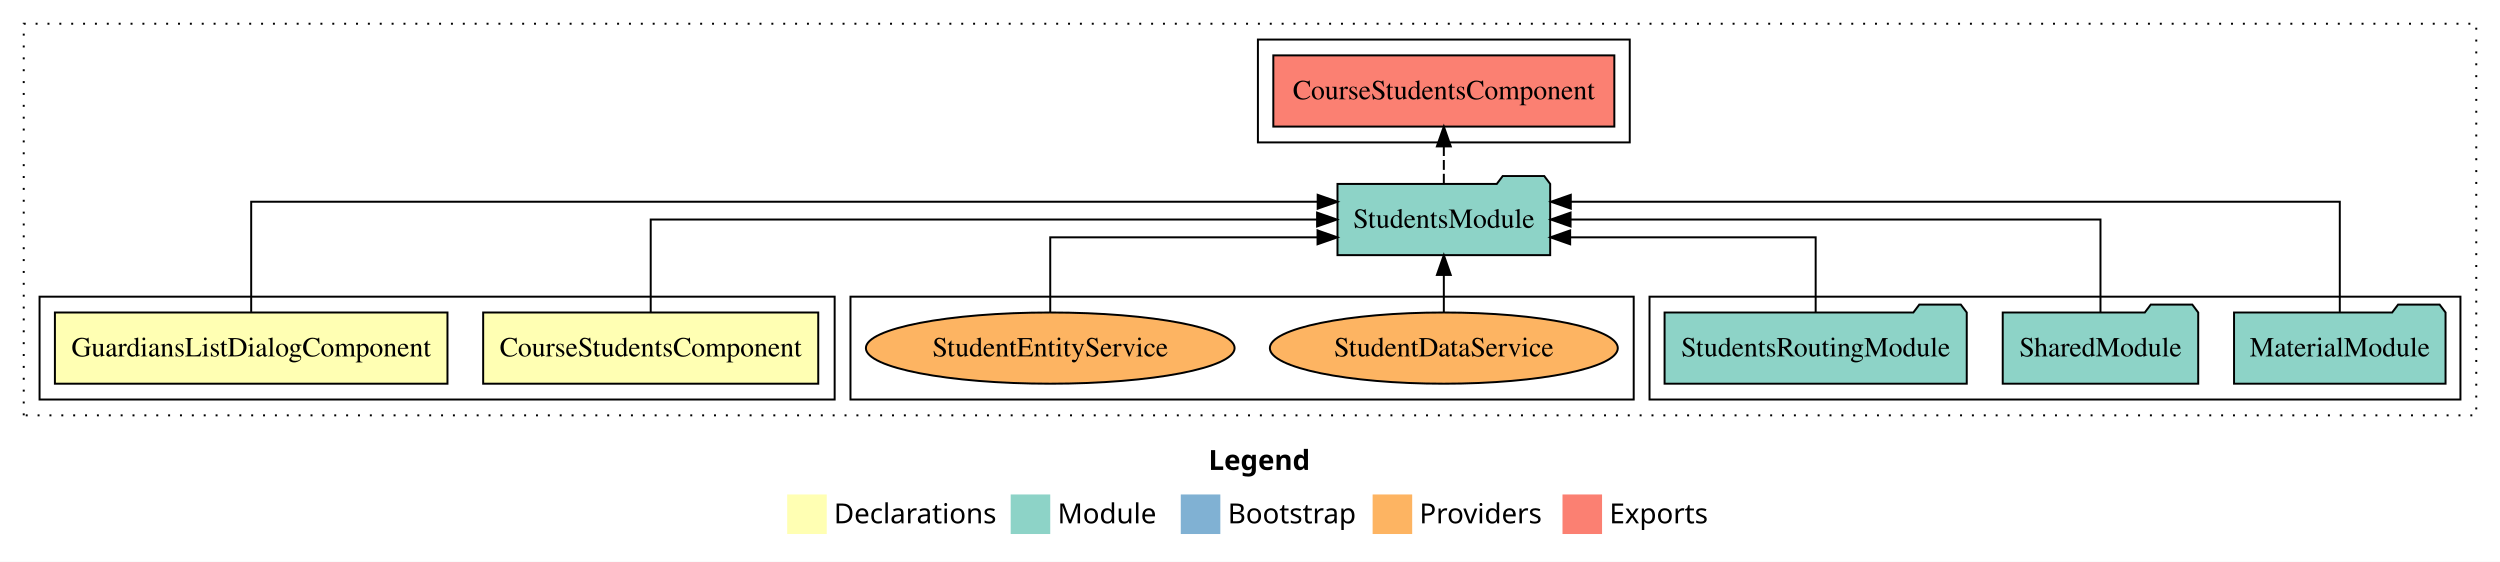
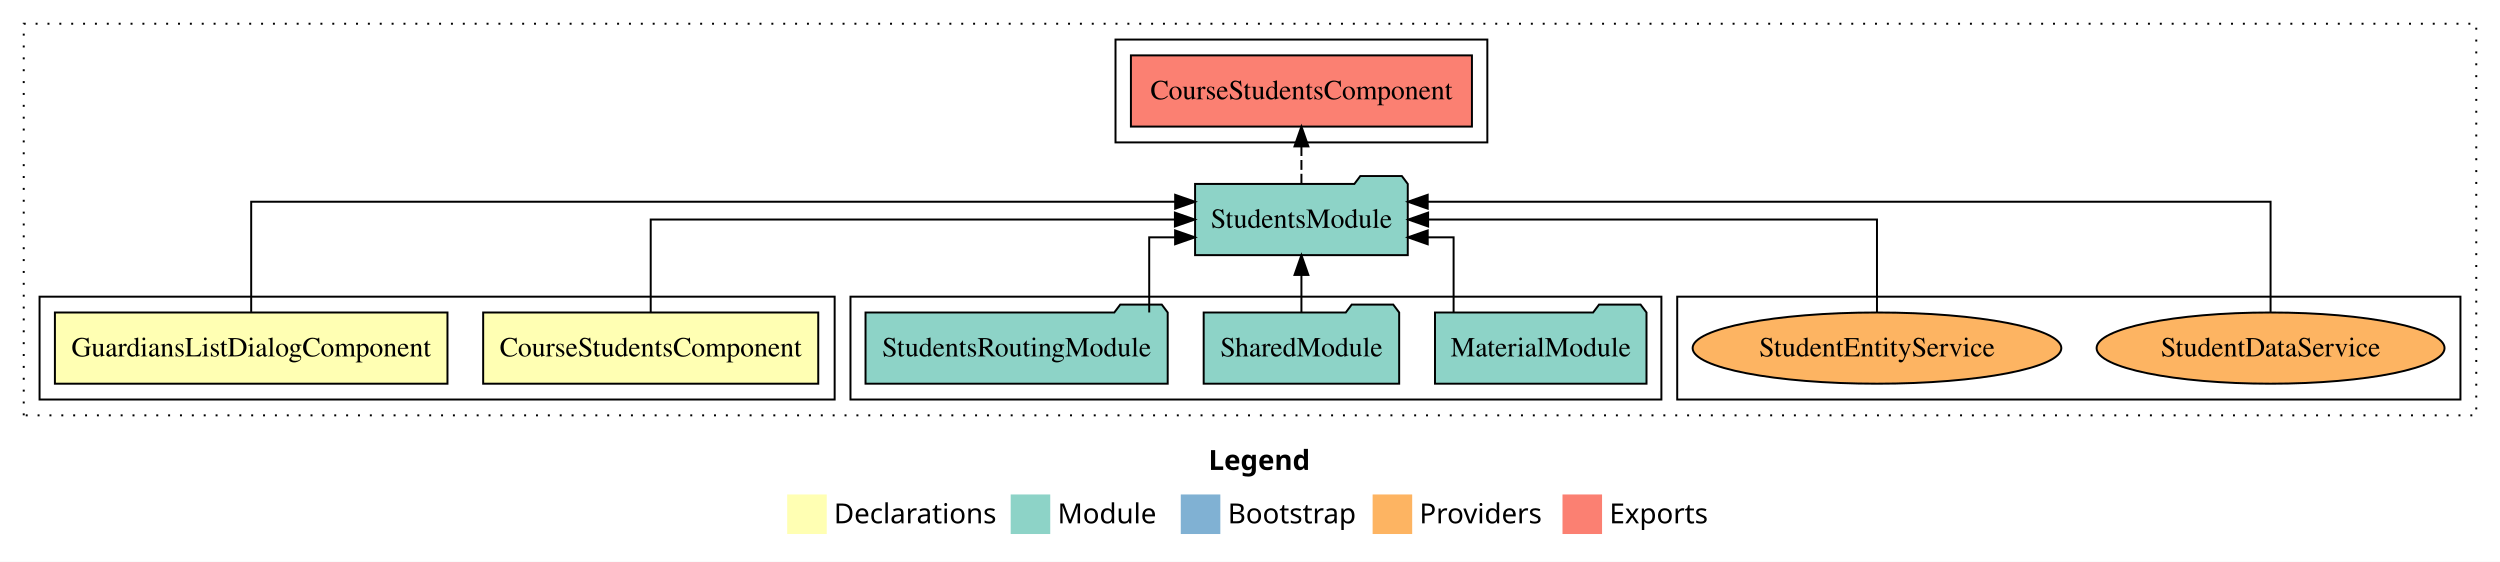
<svg xmlns="http://www.w3.org/2000/svg" width="1264pt" height="284pt" viewBox="0.00 0.00 1264.00 284.00">
  <g id="graph0" class="graph" transform="scale(1 1) rotate(0) translate(4 280)">
    <polygon fill="white" stroke="transparent" points="-4,4 -4,-280 1260,-280 1260,4 -4,4" />
    <text text-anchor="start" x="607.01" y="-42.4" font-family="sans-serif" font-weight="bold" font-size="14.00">Legend</text>
    <polygon fill="#ffffb3" stroke="transparent" points="394,-10 394,-30 414,-30 414,-10 394,-10" />
    <text text-anchor="start" x="417.63" y="-15.4" font-family="sans-serif" font-size="14.00">  Declarations</text>
    <polygon fill="#8dd3c7" stroke="transparent" points="507,-10 507,-30 527,-30 527,-10 507,-10" />
    <text text-anchor="start" x="530.73" y="-15.4" font-family="sans-serif" font-size="14.00">  Module</text>
    <polygon fill="#80b1d3" stroke="transparent" points="593,-10 593,-30 613,-30 613,-10 593,-10" />
    <text text-anchor="start" x="616.78" y="-15.4" font-family="sans-serif" font-size="14.00">  Bootstrap</text>
    <polygon fill="#fdb462" stroke="transparent" points="690,-10 690,-30 710,-30 710,-10 690,-10" />
    <text text-anchor="start" x="713.67" y="-15.4" font-family="sans-serif" font-size="14.00">  Providers</text>
    <polygon fill="#fb8072" stroke="transparent" points="786,-10 786,-30 806,-30 806,-10 786,-10" />
    <text text-anchor="start" x="809.73" y="-15.4" font-family="sans-serif" font-size="14.00">  Exports</text>
    <g id="clust1" class="cluster">
      <polygon fill="none" stroke="black" stroke-dasharray="1,5" points="8,-70 8,-268 1248,-268 1248,-70 8,-70" />
    </g>
-     <g id="clust6" class="cluster">
-       <polygon fill="none" stroke="black" points="632,-208 632,-260 820,-260 820,-208 632,-208" />
+     <g id="clust8" class="cluster">
+       <polygon fill="none" stroke="black" points="844,-78 844,-130 1240,-130 1240,-78 844,-78" />
    </g>
    <g id="clust5" class="cluster">
-       <polygon fill="none" stroke="black" points="830,-78 830,-130 1240,-130 1240,-78 830,-78" />
+       <polygon fill="none" stroke="black" points="426,-78 426,-130 836,-130 836,-78 426,-78" />
    </g>
-     <g id="clust8" class="cluster">
-       <polygon fill="none" stroke="black" points="426,-78 426,-130 822,-130 822,-78 426,-78" />
+     <g id="clust6" class="cluster">
+       <polygon fill="none" stroke="black" points="560,-208 560,-260 748,-260 748,-208 560,-208" />
    </g>
    <g id="clust2" class="cluster">
      <polygon fill="none" stroke="black" points="16,-78 16,-130 418,-130 418,-78 16,-78" />
    </g>
    <g id="node1" class="node">
      <polygon fill="#ffffb3" stroke="black" points="409.71,-122 240.29,-122 240.29,-86 409.71,-86 409.71,-122" />
      <text text-anchor="middle" x="325" y="-99.8" font-family="Times,serif" font-size="14.00">CourseStudentsComponent</text>
    </g>
    <g id="node3" class="node">
-       <polygon fill="#8dd3c7" stroke="black" points="779.77,-187 776.77,-191 755.77,-191 752.77,-187 672.23,-187 672.23,-151 779.77,-151 779.77,-187" />
-       <text text-anchor="middle" x="726" y="-164.8" font-family="Times,serif" font-size="14.00">StudentsModule</text>
+       <polygon fill="#8dd3c7" stroke="black" points="707.77,-187 704.77,-191 683.77,-191 680.77,-187 600.23,-187 600.23,-151 707.77,-151 707.77,-187" />
+       <text text-anchor="middle" x="654" y="-164.8" font-family="Times,serif" font-size="14.00">StudentsModule</text>
    </g>
    <g id="edge1" class="edge">
-       <path fill="none" stroke="black" d="M325,-122.11C325,-141.34 325,-169 325,-169 325,-169 661.92,-169 661.92,-169" />
-       <polygon fill="black" stroke="black" points="661.92,-172.5 671.92,-169 661.92,-165.5 661.92,-172.5" />
+       <path fill="none" stroke="black" d="M325,-122.11C325,-141.34 325,-169 325,-169 325,-169 590.04,-169 590.04,-169" />
+       <polygon fill="black" stroke="black" points="590.04,-172.5 600.04,-169 590.04,-165.5 590.04,-172.5" />
    </g>
    <g id="node2" class="node">
      <polygon fill="#ffffb3" stroke="black" points="222.24,-122 23.76,-122 23.76,-86 222.24,-86 222.24,-122" />
      <text text-anchor="middle" x="123" y="-99.8" font-family="Times,serif" font-size="14.00">GuardiansListDialogComponent</text>
    </g>
    <g id="edge2" class="edge">
-       <path fill="none" stroke="black" d="M123,-122.29C123,-144.21 123,-178 123,-178 123,-178 662.22,-178 662.22,-178" />
-       <polygon fill="black" stroke="black" points="662.22,-181.5 672.22,-178 662.22,-174.5 662.22,-181.5" />
+       <path fill="none" stroke="black" d="M123,-122.29C123,-144.21 123,-178 123,-178 123,-178 590.16,-178 590.16,-178" />
+       <polygon fill="black" stroke="black" points="590.16,-181.5 600.16,-178 590.16,-174.5 590.16,-181.5" />
    </g>
    <g id="node7" class="node">
-       <polygon fill="#fb8072" stroke="black" points="812.21,-252 639.79,-252 639.79,-216 812.21,-216 812.21,-252" />
-       <text text-anchor="middle" x="726" y="-229.8" font-family="Times,serif" font-size="14.00">CourseStudentsComponent </text>
+       <polygon fill="#fb8072" stroke="black" points="740.21,-252 567.79,-252 567.79,-216 740.21,-216 740.21,-252" />
+       <text text-anchor="middle" x="654" y="-229.8" font-family="Times,serif" font-size="14.00">CourseStudentsComponent </text>
    </g>
    <g id="edge6" class="edge">
-       <path fill="none" stroke="black" stroke-dasharray="5,2" d="M726,-187.11C726,-187.11 726,-205.99 726,-205.99" />
-       <polygon fill="black" stroke="black" points="722.5,-205.99 726,-215.99 729.5,-205.99 722.5,-205.99" />
+       <path fill="none" stroke="black" stroke-dasharray="5,2" d="M654,-187.11C654,-187.11 654,-205.99 654,-205.99" />
+       <polygon fill="black" stroke="black" points="650.5,-205.99 654,-215.99 657.5,-205.99 650.5,-205.99" />
    </g>
    <g id="node4" class="node">
-       <polygon fill="#8dd3c7" stroke="black" points="1232.47,-122 1229.47,-126 1208.47,-126 1205.47,-122 1125.53,-122 1125.53,-86 1232.47,-86 1232.47,-122" />
-       <text text-anchor="middle" x="1179" y="-99.8" font-family="Times,serif" font-size="14.00">MaterialModule</text>
+       <polygon fill="#8dd3c7" stroke="black" points="828.47,-122 825.47,-126 804.47,-126 801.47,-122 721.53,-122 721.53,-86 828.47,-86 828.47,-122" />
+       <text text-anchor="middle" x="775" y="-99.8" font-family="Times,serif" font-size="14.00">MaterialModule</text>
    </g>
    <g id="edge3" class="edge">
-       <path fill="none" stroke="black" d="M1179,-122.29C1179,-144.21 1179,-178 1179,-178 1179,-178 790.19,-178 790.19,-178" />
-       <polygon fill="black" stroke="black" points="790.19,-174.5 780.19,-178 790.19,-181.5 790.19,-174.5" />
+       <path fill="none" stroke="black" d="M730.94,-122.03C730.94,-138.4 730.94,-160 730.94,-160 730.94,-160 717.85,-160 717.85,-160" />
+       <polygon fill="black" stroke="black" points="717.85,-156.5 707.85,-160 717.85,-163.5 717.85,-156.5" />
    </g>
    <g id="node5" class="node">
-       <polygon fill="#8dd3c7" stroke="black" points="1107.42,-122 1104.42,-126 1083.42,-126 1080.42,-122 1008.58,-122 1008.58,-86 1107.42,-86 1107.42,-122" />
-       <text text-anchor="middle" x="1058" y="-99.8" font-family="Times,serif" font-size="14.00">SharedModule</text>
+       <polygon fill="#8dd3c7" stroke="black" points="703.42,-122 700.42,-126 679.42,-126 676.42,-122 604.58,-122 604.58,-86 703.42,-86 703.42,-122" />
+       <text text-anchor="middle" x="654" y="-99.8" font-family="Times,serif" font-size="14.00">SharedModule</text>
    </g>
    <g id="edge4" class="edge">
-       <path fill="none" stroke="black" d="M1058,-122.11C1058,-141.34 1058,-169 1058,-169 1058,-169 790.08,-169 790.08,-169" />
-       <polygon fill="black" stroke="black" points="790.08,-165.5 780.08,-169 790.08,-172.5 790.08,-165.5" />
+       <path fill="none" stroke="black" d="M654,-122.11C654,-122.11 654,-140.99 654,-140.99" />
+       <polygon fill="black" stroke="black" points="650.5,-140.99 654,-150.99 657.5,-140.99 650.5,-140.99" />
    </g>
    <g id="node6" class="node">
-       <polygon fill="#8dd3c7" stroke="black" points="990.39,-122 987.39,-126 966.39,-126 963.39,-122 837.61,-122 837.61,-86 990.39,-86 990.39,-122" />
-       <text text-anchor="middle" x="914" y="-99.8" font-family="Times,serif" font-size="14.00">StudentsRoutingModule</text>
+       <polygon fill="#8dd3c7" stroke="black" points="586.39,-122 583.39,-126 562.39,-126 559.39,-122 433.61,-122 433.61,-86 586.39,-86 586.39,-122" />
+       <text text-anchor="middle" x="510" y="-99.8" font-family="Times,serif" font-size="14.00">StudentsRoutingModule</text>
    </g>
    <g id="edge5" class="edge">
-       <path fill="none" stroke="black" d="M914,-122.03C914,-138.4 914,-160 914,-160 914,-160 789.87,-160 789.87,-160" />
-       <polygon fill="black" stroke="black" points="789.87,-156.5 779.87,-160 789.87,-163.5 789.87,-156.5" />
+       <path fill="none" stroke="black" d="M577.04,-122.03C577.04,-138.4 577.04,-160 577.04,-160 577.04,-160 590.13,-160 590.13,-160" />
+       <polygon fill="black" stroke="black" points="590.13,-163.5 600.13,-160 590.13,-156.5 590.13,-163.5" />
    </g>
    <g id="node8" class="node">
-       <ellipse fill="#fdb462" stroke="black" cx="726" cy="-104" rx="87.96" ry="18" />
-       <text text-anchor="middle" x="726" y="-99.8" font-family="Times,serif" font-size="14.00">StudentDataService</text>
+       <ellipse fill="#fdb462" stroke="black" cx="1144" cy="-104" rx="87.96" ry="18" />
+       <text text-anchor="middle" x="1144" y="-99.8" font-family="Times,serif" font-size="14.00">StudentDataService</text>
    </g>
    <g id="edge7" class="edge">
-       <path fill="none" stroke="black" d="M726,-122.11C726,-122.11 726,-140.99 726,-140.99" />
-       <polygon fill="black" stroke="black" points="722.5,-140.99 726,-150.99 729.5,-140.99 722.5,-140.99" />
+       <path fill="none" stroke="black" d="M1144,-122.29C1144,-144.21 1144,-178 1144,-178 1144,-178 717.84,-178 717.84,-178" />
+       <polygon fill="black" stroke="black" points="717.84,-174.5 707.84,-178 717.84,-181.5 717.84,-174.5" />
    </g>
    <g id="node9" class="node">
-       <ellipse fill="#fdb462" stroke="black" cx="527" cy="-104" rx="93.21" ry="18" />
-       <text text-anchor="middle" x="527" y="-99.8" font-family="Times,serif" font-size="14.00">StudentEntityService</text>
+       <ellipse fill="#fdb462" stroke="black" cx="945" cy="-104" rx="93.21" ry="18" />
+       <text text-anchor="middle" x="945" y="-99.8" font-family="Times,serif" font-size="14.00">StudentEntityService</text>
    </g>
    <g id="edge8" class="edge">
-       <path fill="none" stroke="black" d="M527,-122.03C527,-138.4 527,-160 527,-160 527,-160 662.15,-160 662.15,-160" />
-       <polygon fill="black" stroke="black" points="662.15,-163.5 672.15,-160 662.15,-156.5 662.15,-163.5" />
+       <path fill="none" stroke="black" d="M945,-122.11C945,-141.34 945,-169 945,-169 945,-169 718.05,-169 718.05,-169" />
+       <polygon fill="black" stroke="black" points="718.05,-165.5 708.05,-169 718.05,-172.5 718.05,-165.5" />
    </g>
  </g>
</svg>
